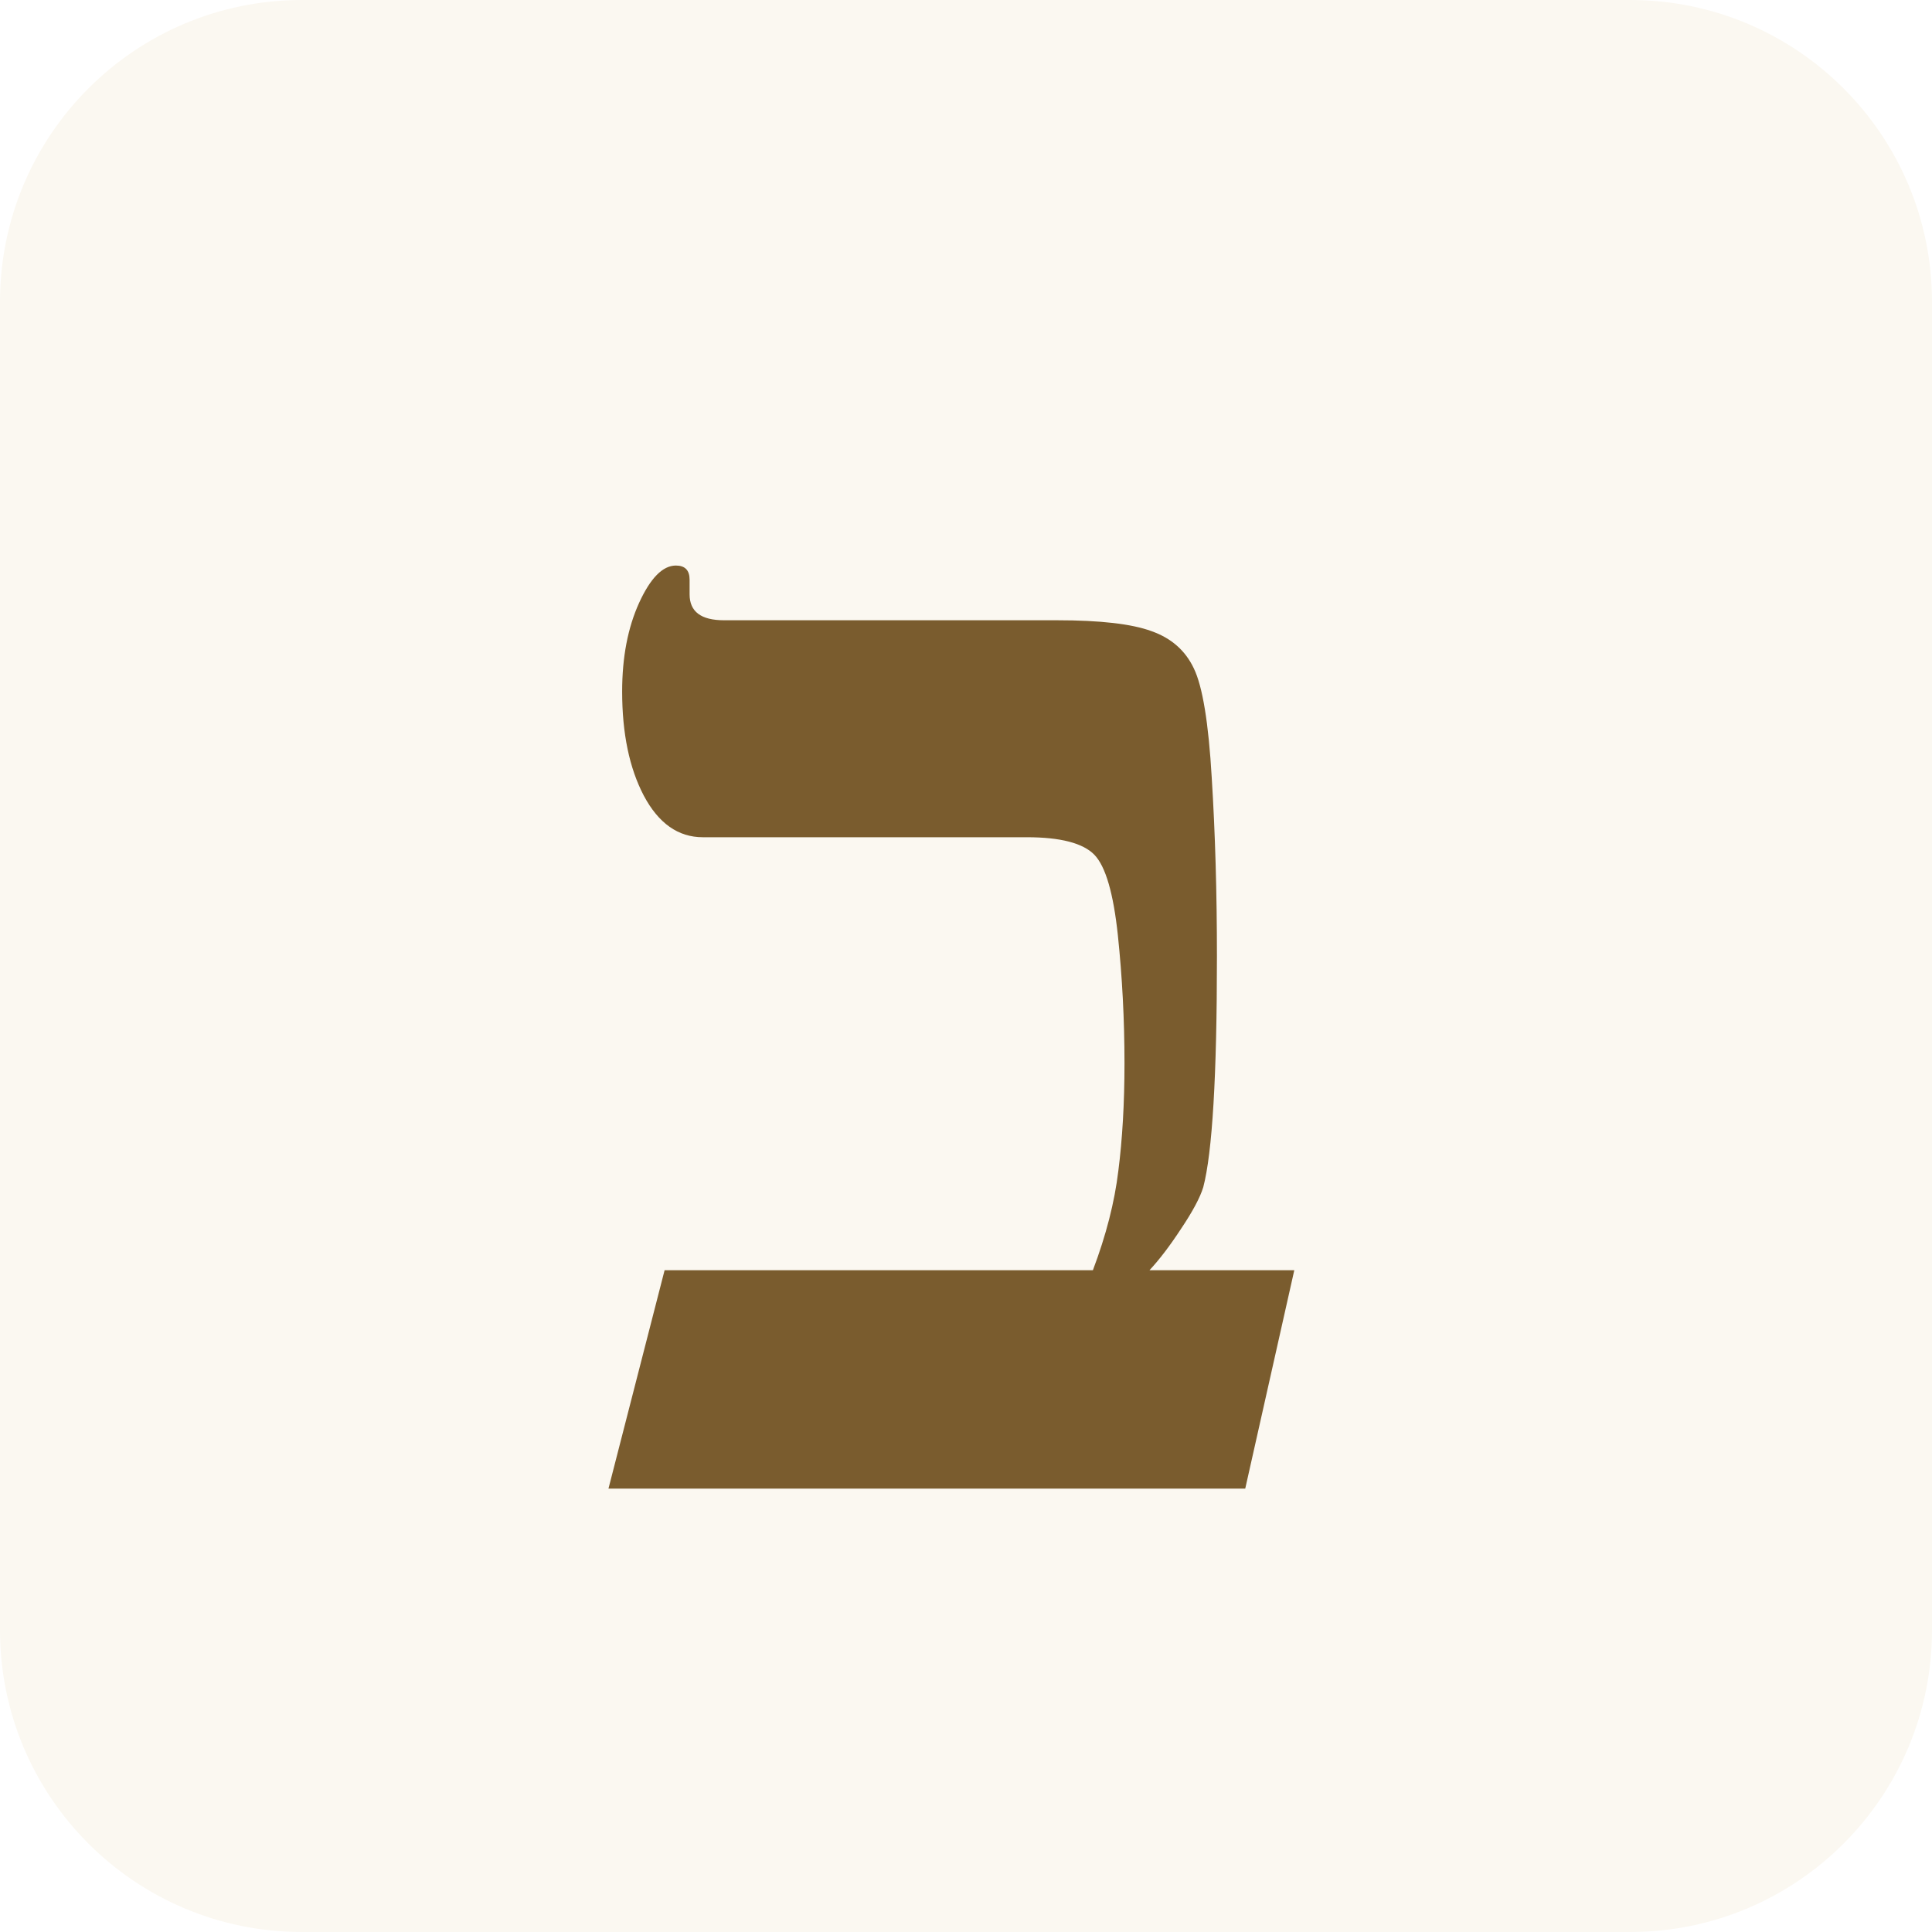
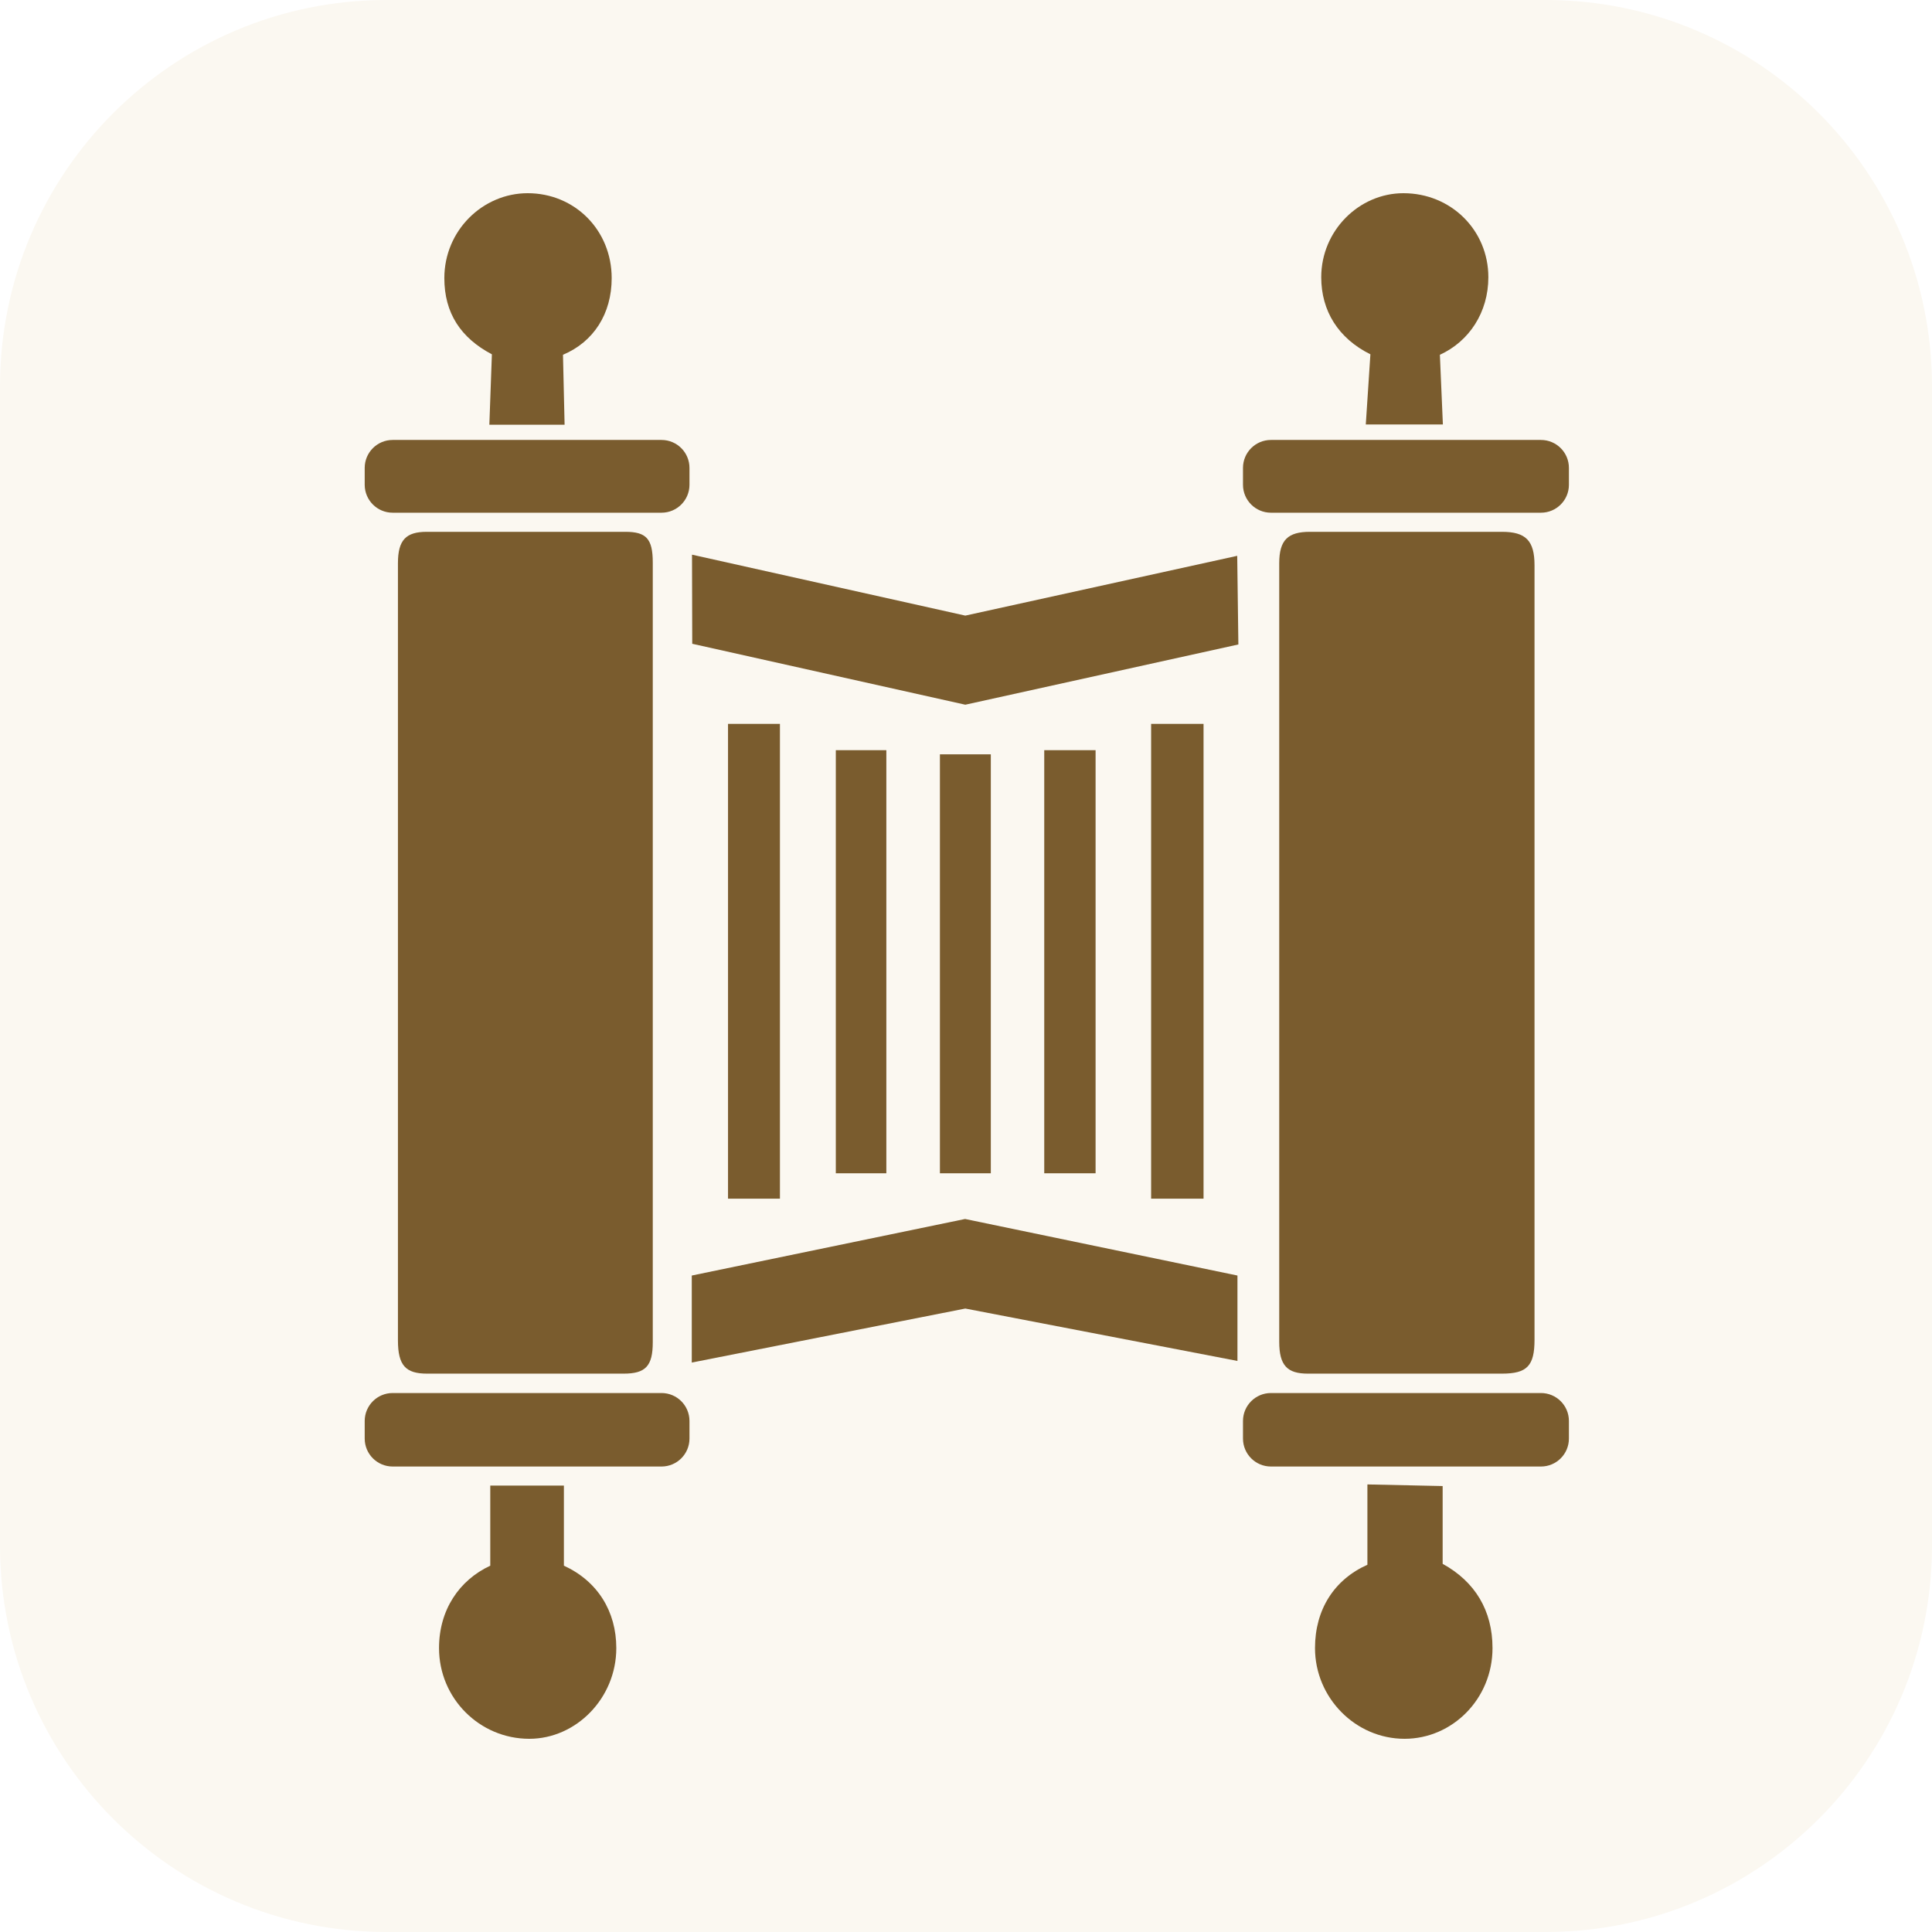
<svg xmlns="http://www.w3.org/2000/svg" viewBox="0 0 64 64">
-   <rect width="64" height="64" rx="10" fill="#fbf8f1" />
-   <text x="50%" y="54%" text-anchor="middle" dominant-baseline="middle" font-family="'SBL Hebrew', 'Ezra SIL', 'Times New Roman', serif" font-size="52" font-weight="700" fill="#7a5c2e">ב</text>
+   <rect width="64" height="64" rx="12.8" fill="#fbf8f1" />
+   <svg x="6.4" y="6.4" width="51.2" height="51.2" viewBox="6.56 4.48 66.96 66.96" color="#7a5c2e" fill="#7a5c2e">
+     <path d="m15.43 20.51c0-1.01 0.35-1.36 1.25-1.36h8.6c0.9 0 1.19 0.29 1.19 1.33v33.78c0 1.03-0.31 1.36-1.26 1.36h-8.52c-0.92 0-1.26-0.35-1.26-1.44v-33.67z" fill="currentColor" />
+     <path d="m53.61 20.51c0-1.01 0.38-1.36 1.33-1.36h8.32c1.03 0 1.41 0.38 1.41 1.45v33.55c0 1.13-0.32 1.47-1.41 1.47h-8.41c-0.89 0-1.24-0.35-1.24-1.38v-33.73z" fill="currentColor" />
+     <path d="m28.17 20.14 11.84 2.64 11.78-2.59 0.05 3.84-11.83 2.61-11.83-2.64-0.01-3.86z" fill="currentColor" />
+     <path d="m28.16 55.14v-3.77l11.84-2.45 11.8 2.45v3.7l-11.79-2.27-11.85 2.34z" fill="currentColor" />
+     <rect x="29.73" y="27.47" width="2.249" height="20.57" fill="currentColor" />
+     <rect x="34.4" y="28.61" width="2.189" height="18.33" fill="currentColor" />
+     <rect x="38.91" y="28.79" width="2.205" height="18.15" fill="currentColor" />
+     <rect x="43.43" y="28.61" width="2.224" height="18.33" fill="currentColor" />
+     <rect x="48.06" y="27.47" width="2.271" height="20.57" fill="currentColor" />
+     <rect x="13.99" y="15.17" width="14.07" height="3.152" rx="1.211" fill="currentColor" />
+     <rect x="52.04" y="15.17" width="14.12" height="3.152" rx="1.211" fill="currentColor" />
+     <rect x="13.99" y="56.46" width="14.07" height="3.184" rx="1.211" fill="currentColor" />
+     <rect x="52.04" y="56.46" width="14.12" height="3.184" rx="1.211" fill="currentColor" />
+     <path d="m19.43 60.47h3.19v3.47c1.46 0.67 2.27 1.98 2.27 3.57 0 2.17-1.74 3.93-3.77 3.93-2.15 0-3.91-1.75-3.91-3.93 0-1.65 0.87-2.94 2.22-3.57v-3.47z" fill="currentColor" />
+     <path d="m57.43 60.42 3.26 0.07v3.37c1.4 0.77 2.16 2.02 2.16 3.65 0 2.2-1.74 3.93-3.81 3.93-2.13 0-3.88-1.78-3.88-3.93 0-1.68 0.84-2.97 2.27-3.61v-3.48z" fill="currentColor" />
+     <path d="m19.39 14.51 0.11-3.05c-1.35-0.71-2.06-1.79-2.06-3.3 0-2.07 1.67-3.68 3.61-3.68 2.04 0 3.64 1.6 3.64 3.68 0 1.54-0.78 2.76-2.11 3.32l0.07 3.03h-3.26z" fill="currentColor" />
+     <path d="m57.36 14.5 0.2-3.04c-1.39-0.69-2.13-1.88-2.13-3.34 0-2.02 1.64-3.64 3.56-3.64 2.07 0 3.68 1.61 3.68 3.64 0 1.52-0.83 2.78-2.1 3.36l0.13 3.02h-3.34z" fill="currentColor" />
+   </svg>
</svg>
